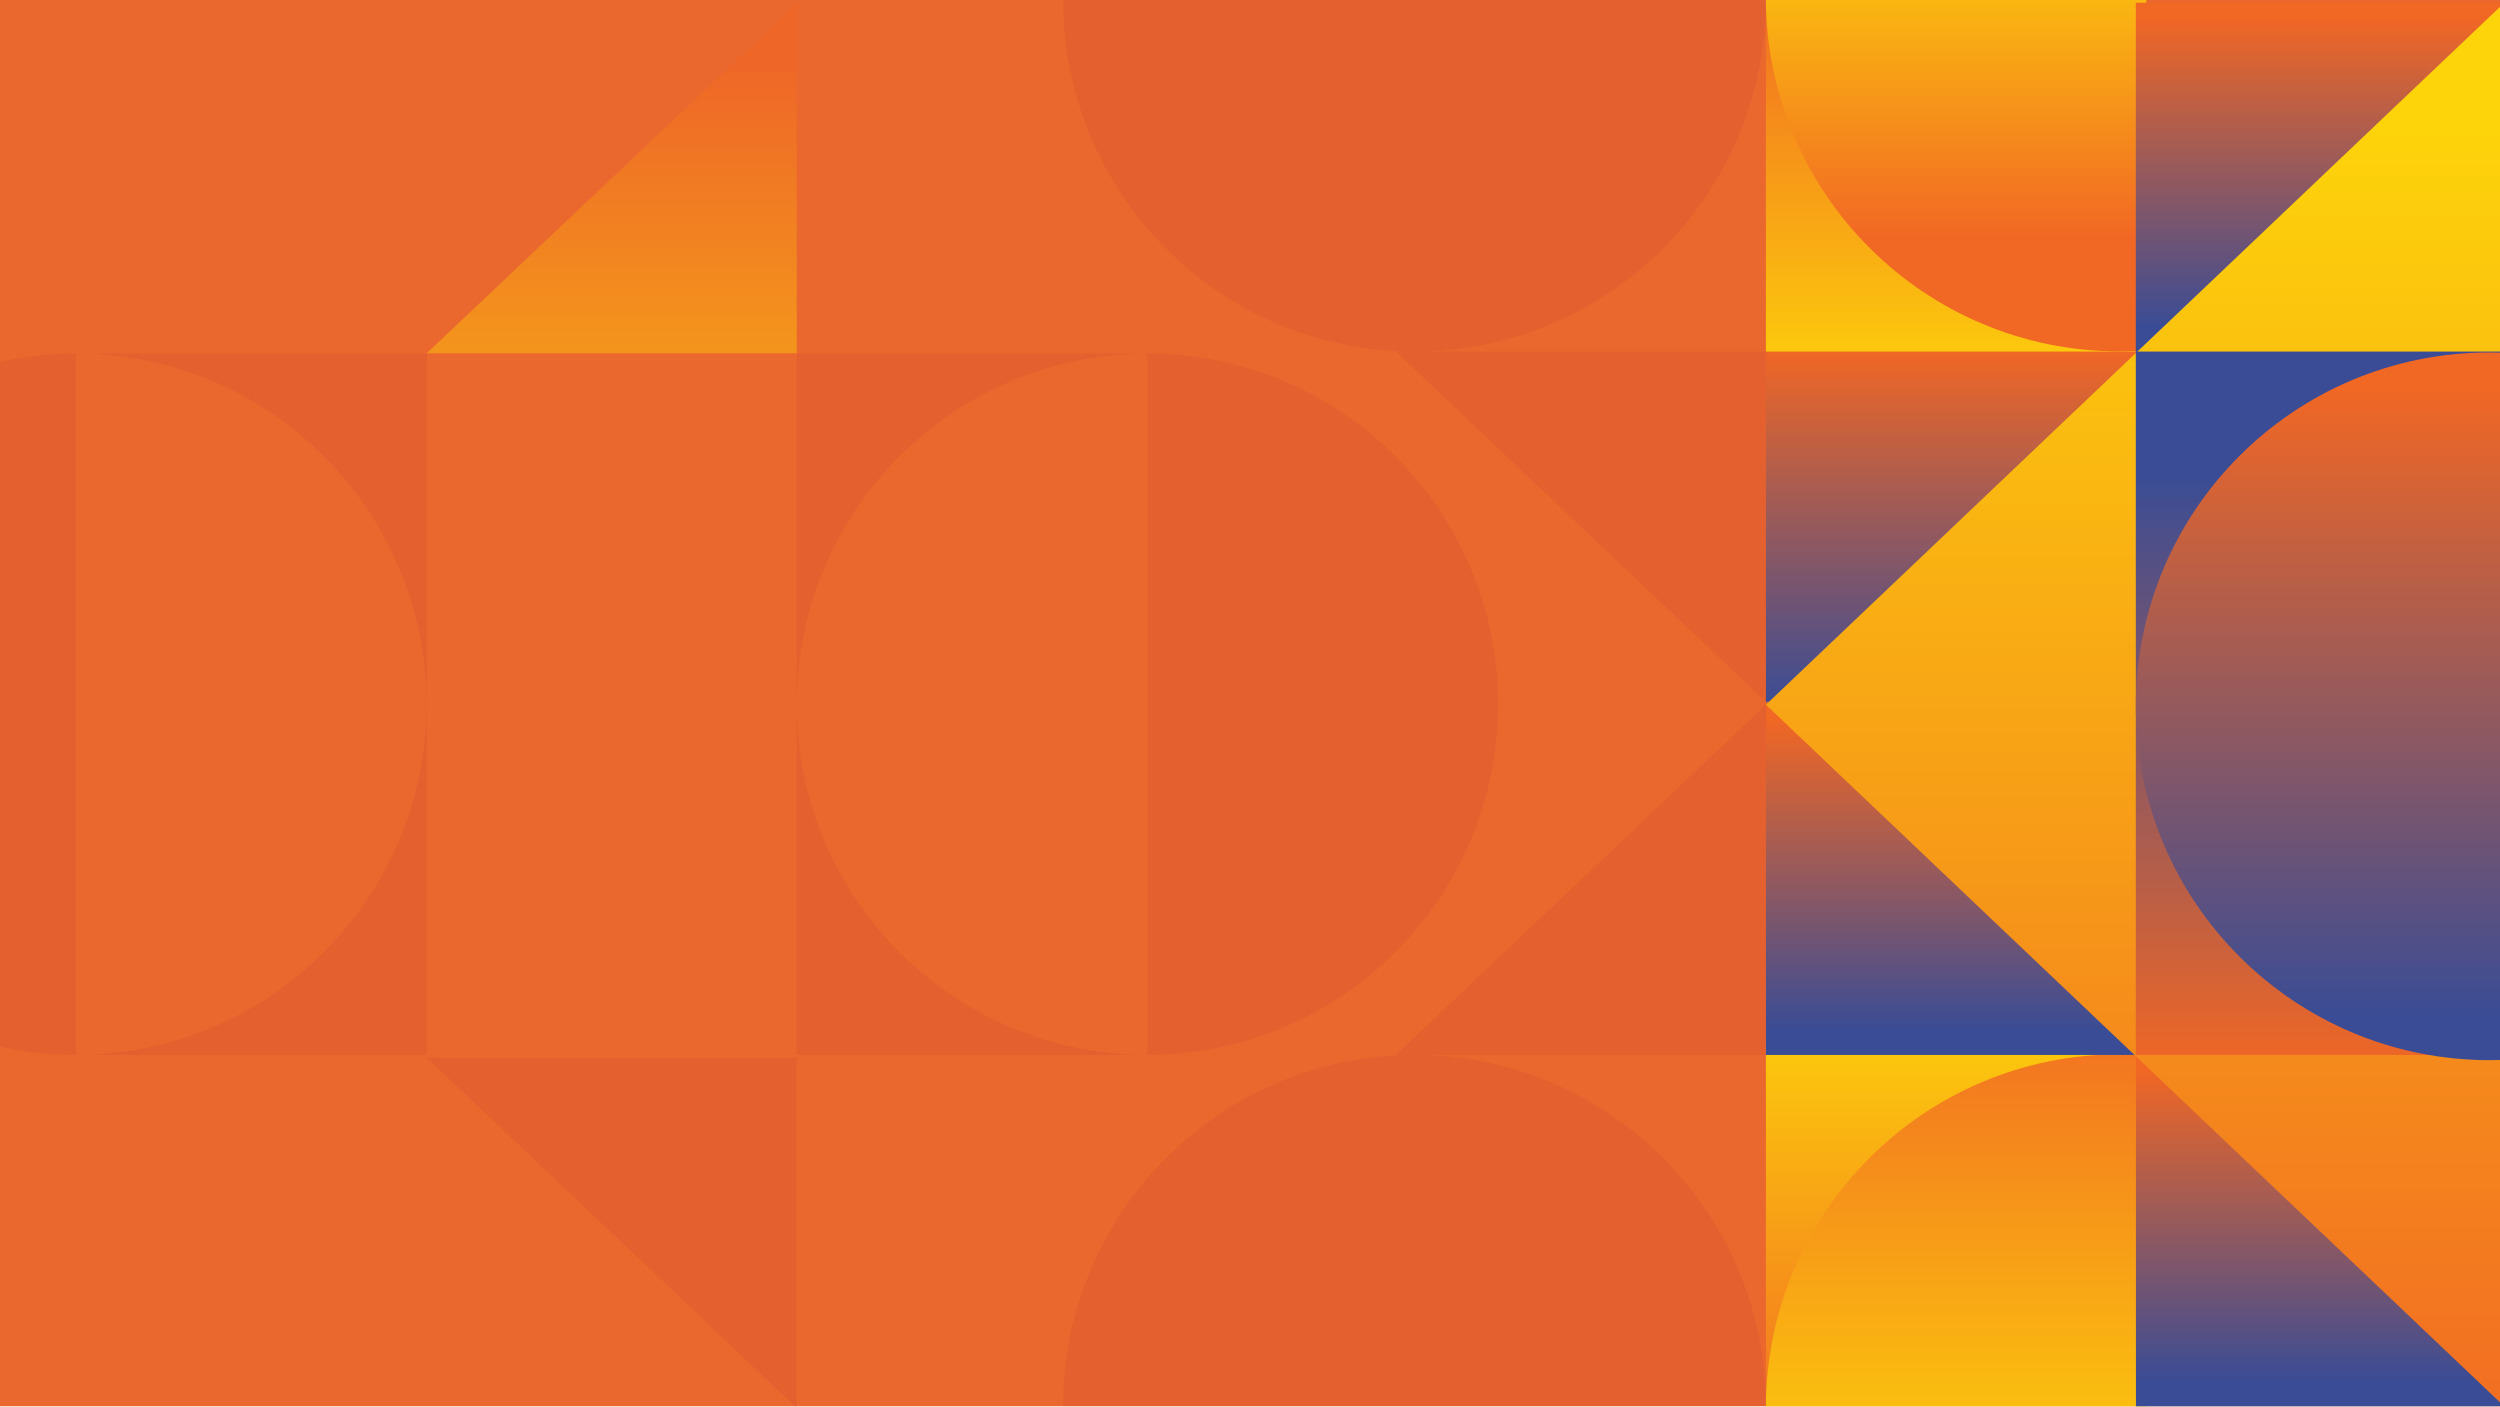
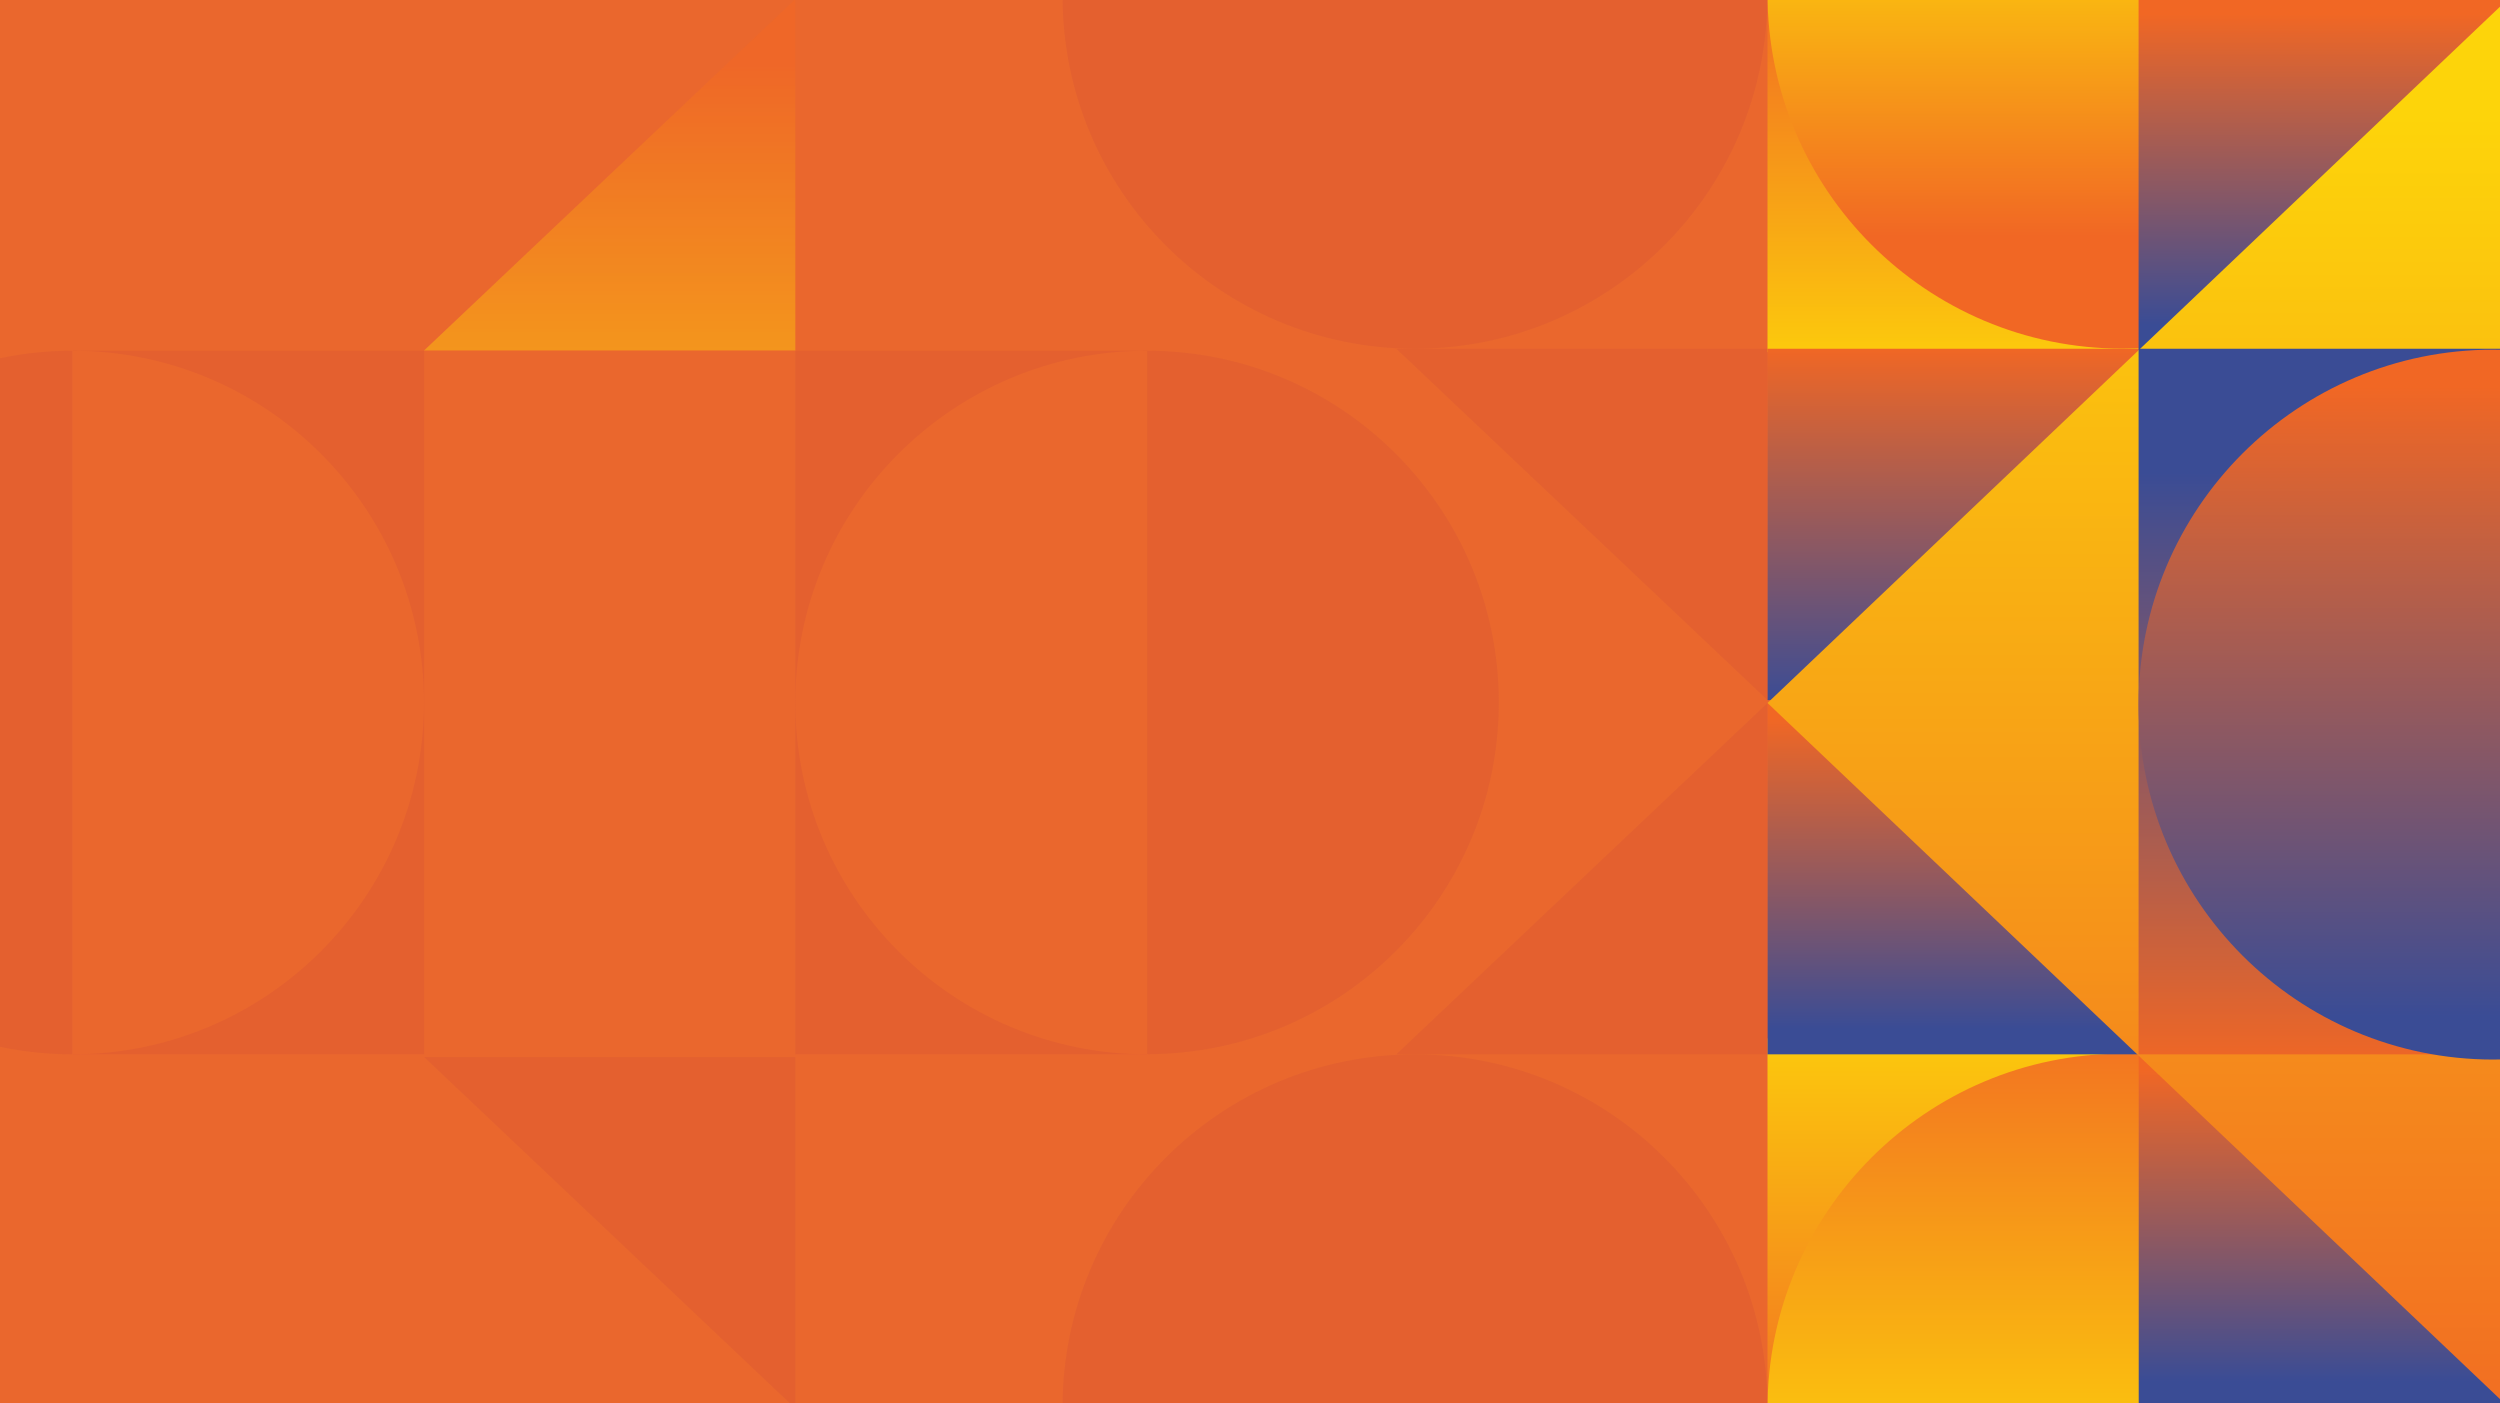
- <svg xmlns="http://www.w3.org/2000/svg" xmlns:xlink="http://www.w3.org/1999/xlink" version="1.1" id="Layer_1" x="0px" y="0px" viewBox="0 0 1920 1080" style="enable-background:new 0 0 1920 1080;" xml:space="preserve">
+ <svg xmlns="http://www.w3.org/2000/svg" xmlns:xlink="http://www.w3.org/1999/xlink" version="1.1" id="Layer_1" x="0px" y="0px" viewBox="0 0 1914 1074" style="enable-background:new 0 0 1914 1074;" xml:space="preserve">
  <style type="text/css">
	.st0{clip-path:url(#SVGID_2_);}
	.st1{fill:#EA672D;}
	.st2{fill:url(#SVGID_3_);}
	.st3{fill:url(#SVGID_4_);}
	.st4{fill:url(#SVGID_5_);}
	.st5{fill:url(#SVGID_6_);}
	.st6{fill:url(#SVGID_7_);}
	.st7{fill:url(#SVGID_8_);}
	.st8{fill:url(#SVGID_9_);}
	.st9{fill:url(#SVGID_10_);}
	.st10{fill:url(#SVGID_11_);}
	.st11{fill:url(#SVGID_12_);}
	.st12{opacity:0.5;fill:#DD5A31;enable-background:new    ;}
	.st13{fill:url(#SVGID_13_);}
	.st14{opacity:0.6;fill:url(#SVGID_14_);enable-background:new    ;}
</style>
  <g>
-     <defs>
-       <rect id="SVGID_1_" width="1920" height="1080" />
-     </defs>
-     <clipPath id="SVGID_2_">
-       <use xlink:href="#SVGID_1_" style="overflow:visible;" />
-     </clipPath>
-     <g class="st0">
-       <rect x="-4.5" y="-0.2" class="st1" width="1927" height="1081.6" />
-       <linearGradient id="SVGID_3_" gradientUnits="userSpaceOnUse" x1="1498.3" y1="313.374" x2="1498.3" y2="-61.383" gradientTransform="matrix(1 0 0 -1 0 1073.041)">
-         <stop offset="0" style="stop-color:#FDD40A" />
-         <stop offset="1" style="stop-color:#F16724" />
-       </linearGradient>
-       <rect x="1356.2" y="798" class="st2" width="284.2" height="281.2" />
-       <linearGradient id="SVGID_4_" gradientUnits="userSpaceOnUse" x1="1502.3" y1="1162" x2="1502.3" y2="751.953">
-         <stop offset="0" style="stop-color:#FDD40A" />
-         <stop offset="1" style="stop-color:#F16724" />
-       </linearGradient>
-       <path class="st3" d="M1648.4,1084V810.4c-6.8-0.4-13.6-0.7-20.5-0.7c-150,0-271.7,121.6-271.7,271.8c0,0.9,0,1.7,0,2.6    L1648.4,1084L1648.4,1084z" />
-       <linearGradient id="SVGID_5_" gradientUnits="userSpaceOnUse" x1="1498.3" y1="304.521" x2="1498.3" y2="-16.008">
-         <stop offset="0" style="stop-color:#FDD40A" />
-         <stop offset="1" style="stop-color:#F16724" />
-       </linearGradient>
-       <rect x="1356.2" y="1" class="st4" width="284.2" height="271.6" />
-       <linearGradient id="SVGID_6_" gradientUnits="userSpaceOnUse" x1="1502.3" y1="-68.085" x2="1502.3" y2="184.028">
-         <stop offset="0" style="stop-color:#FDD40A" />
-         <stop offset="1" style="stop-color:#F16724" />
-       </linearGradient>
-       <path class="st5" d="M1356.2-3.7c0,0.6,0,1.2,0,1.8c0,150.2,121.7,271.8,271.7,271.8c6.9,0,13.7-0.3,20.5-0.7V-3.7H1356.2z" />
-       <linearGradient id="SVGID_7_" gradientUnits="userSpaceOnUse" x1="1784.4" y1="251.744" x2="1784.4" y2="13.508">
-         <stop offset="0" style="stop-color:#3A4C95" />
-         <stop offset="1" style="stop-color:#F16724" />
-       </linearGradient>
-       <rect x="1640.3" y="2.1" class="st6" width="288.2" height="269" />
-       <linearGradient id="SVGID_8_" gradientUnits="userSpaceOnUse" x1="1784.45" y1="1060.587" x2="1784.45" y2="821.642">
-         <stop offset="0" style="stop-color:#3A4C95" />
-         <stop offset="1" style="stop-color:#F16724" />
-       </linearGradient>
-       <rect x="1640.4" y="810.2" class="st7" width="288.1" height="269.8" />
-       <linearGradient id="SVGID_9_" gradientUnits="userSpaceOnUse" x1="1498.3" y1="541.819" x2="1498.3" y2="268.545">
-         <stop offset="0" style="stop-color:#3A4C95" />
-         <stop offset="1" style="stop-color:#F16724" />
-       </linearGradient>
-       <rect x="1356.2" y="270" class="st8" width="284.2" height="269" />
-       <linearGradient id="SVGID_10_" gradientUnits="userSpaceOnUse" x1="1498.3" y1="790.844" x2="1498.3" y2="552.608">
-         <stop offset="0" style="stop-color:#3A4C95" />
-         <stop offset="1" style="stop-color:#F16724" />
-       </linearGradient>
-       <rect x="1356.2" y="541.2" class="st9" width="284.2" height="269" />
-       <linearGradient id="SVGID_11_" gradientUnits="userSpaceOnUse" x1="1640.35" y1="91.774" x2="1640.35" y2="1151.033">
-         <stop offset="0" style="stop-color:#FDD40A" />
-         <stop offset="1" style="stop-color:#F16724" />
-       </linearGradient>
-       <polygon class="st10" points="1924.5,1 1356.2,541.2 1924.5,1081.3   " />
-       <linearGradient id="SVGID_12_" gradientUnits="userSpaceOnUse" x1="1782.4" y1="364.802" x2="1782.4" y2="821.646">
-         <stop offset="0" style="stop-color:#3A4C95" />
-         <stop offset="1" style="stop-color:#F16724" />
-       </linearGradient>
-       <rect x="1640.3" y="270" class="st11" width="284.2" height="540.2" />
-       <path class="st12" d="M881.2,271.5c148.7,0,269.3,120.6,269.3,269.3s-120.6,269.3-269.3,269.3" />
-       <linearGradient id="SVGID_13_" gradientUnits="userSpaceOnUse" x1="1786.4" y1="1598.659" x2="1786.4" y2="2081.38" gradientTransform="matrix(1 0 0 -1 0 2380)">
-         <stop offset="0" style="stop-color:#3A4C95" />
-         <stop offset="1" style="stop-color:#F16724" />
-       </linearGradient>
-       <path class="st13" d="M1912,814.2c6.9,0,13.7-0.3,20.5-0.7V271.4c-6.8-0.5-13.6-0.7-20.5-0.7c-150.1-0.1-271.7,121.5-271.7,271.7    S1762,814.2,1912,814.2z" />
-       <polygon class="st12" points="1072,270 1356.2,270 1356.2,539   " />
-       <polygon class="st12" points="1356.2,541.2 1356.2,810.2 1072,810.2   " />
-       <path class="st12" d="M1356.2,1080c0-149-120.8-269.8-269.8-269.8S816.5,931,816.5,1080H1356.2z" />
-       <path class="st12" d="M816.5,0.2L816.5,0.2c0,149,120.8,269.8,269.8,269.8s269.8-120.8,269.8-269.8l0,0L816.5,0.2L816.5,0.2z" />
-       <rect x="611.9" y="271.5" class="st12" width="269.3" height="538.7" />
-       <path class="st1" d="M881.2,810.2c-148.7,0-269.3-120.6-269.3-269.3s120.6-269.4,269.3-269.4" />
-       <rect x="58.4" y="271.5" class="st12" width="269.3" height="538.7" />
-       <path class="st1" d="M58.3,271.5c148.7,0,269.3,120.6,269.3,269.3S207.1,810.2,58.3,810.2" />
-       <polygon class="st12" points="327.7,812.3 611.9,812.3 611.9,1081.3   " />
-       <linearGradient id="SVGID_14_" gradientUnits="userSpaceOnUse" x1="469.8" y1="718" x2="469.8" y2="1030.001" gradientTransform="matrix(1 0 0 -1 0 1080)">
-         <stop offset="0" style="stop-color:#FDD40A" />
-         <stop offset="1" style="stop-color:#F16724" />
-       </linearGradient>
-       <polygon class="st14" points="611.9,2.3 611.9,271.3 327.7,271.3   " />
-       <path class="st12" d="M-4.5,278.9v523.9c20.1,4.8,41.2,7.4,62.8,7.4V271.5C36.7,271.5,15.6,274.1-4.5,278.9z" />
+     <g>
+       <defs>
+         <rect id="SVGID_1_" x="-3" y="-3" width="1920" height="1080" />
+       </defs>
+       <clipPath id="SVGID_2_">
+         <use xlink:href="#SVGID_1_" style="overflow:visible;" />
+       </clipPath>
+       <g class="st0">
+         <rect x="-7.5" y="-3.2" class="st1" width="1927" height="1081.6" />
+         <linearGradient id="SVGID_3_" gradientUnits="userSpaceOnUse" x1="1495.3" y1="-266.374" x2="1495.3" y2="108.383" gradientTransform="matrix(1 0 0 1 0 1023.04)">
+           <stop offset="0" style="stop-color:#FDD40A" />
+           <stop offset="1" style="stop-color:#F16724" />
+         </linearGradient>
+         <rect x="1353.2" y="795" class="st2" width="284.2" height="281.2" />
+         <linearGradient id="SVGID_4_" gradientUnits="userSpaceOnUse" x1="1499.3" y1="-85" x2="1499.3" y2="325.047" gradientTransform="matrix(1 0 0 -1 0 1074)">
+           <stop offset="0" style="stop-color:#FDD40A" />
+           <stop offset="1" style="stop-color:#F16724" />
+         </linearGradient>
+         <path class="st3" d="M1645.4,1081V807.4c-6.8-0.4-13.6-0.7-20.5-0.7c-150,0-271.7,121.6-271.7,271.8c0,0.9,0,1.7,0,2.6     L1645.4,1081L1645.4,1081z" />
+         <linearGradient id="SVGID_5_" gradientUnits="userSpaceOnUse" x1="1495.3" y1="772.479" x2="1495.3" y2="1093.008" gradientTransform="matrix(1 0 0 -1 0 1074)">
+           <stop offset="0" style="stop-color:#FDD40A" />
+           <stop offset="1" style="stop-color:#F16724" />
+         </linearGradient>
+         <rect x="1353.2" y="-2" class="st4" width="284.2" height="271.6" />
+         <linearGradient id="SVGID_6_" gradientUnits="userSpaceOnUse" x1="1499.3" y1="1145.085" x2="1499.3" y2="892.972" gradientTransform="matrix(1 0 0 -1 0 1074)">
+           <stop offset="0" style="stop-color:#FDD40A" />
+           <stop offset="1" style="stop-color:#F16724" />
+         </linearGradient>
+         <path class="st5" d="M1353.2-6.7c0,0.6,0,1.2,0,1.8c0,150.2,121.7,271.8,271.7,271.8c6.9,0,13.7-0.3,20.5-0.7V-6.7H1353.2z" />
+         <linearGradient id="SVGID_7_" gradientUnits="userSpaceOnUse" x1="1781.4" y1="825.256" x2="1781.4" y2="1063.492" gradientTransform="matrix(1 0 0 -1 0 1074)">
+           <stop offset="0" style="stop-color:#3A4C95" />
+           <stop offset="1" style="stop-color:#F16724" />
+         </linearGradient>
+         <rect x="1637.3" y="-0.9" class="st6" width="288.2" height="269" />
+         <linearGradient id="SVGID_8_" gradientUnits="userSpaceOnUse" x1="1781.45" y1="16.413" x2="1781.45" y2="255.358" gradientTransform="matrix(1 0 0 -1 0 1074)">
+           <stop offset="0" style="stop-color:#3A4C95" />
+           <stop offset="1" style="stop-color:#F16724" />
+         </linearGradient>
+         <rect x="1637.4" y="807.2" class="st7" width="288.1" height="269.8" />
+         <linearGradient id="SVGID_9_" gradientUnits="userSpaceOnUse" x1="1495.3" y1="535.181" x2="1495.3" y2="808.455" gradientTransform="matrix(1 0 0 -1 0 1074)">
+           <stop offset="0" style="stop-color:#3A4C95" />
+           <stop offset="1" style="stop-color:#F16724" />
+         </linearGradient>
+         <rect x="1353.2" y="267" class="st8" width="284.2" height="269" />
+         <linearGradient id="SVGID_10_" gradientUnits="userSpaceOnUse" x1="1495.3" y1="286.156" x2="1495.3" y2="524.392" gradientTransform="matrix(1 0 0 -1 0 1074)">
+           <stop offset="0" style="stop-color:#3A4C95" />
+           <stop offset="1" style="stop-color:#F16724" />
+         </linearGradient>
+         <rect x="1353.2" y="538.2" class="st9" width="284.2" height="269" />
+         <linearGradient id="SVGID_11_" gradientUnits="userSpaceOnUse" x1="1637.35" y1="985.226" x2="1637.35" y2="-74.033" gradientTransform="matrix(1 0 0 -1 0 1074)">
+           <stop offset="0" style="stop-color:#FDD40A" />
+           <stop offset="1" style="stop-color:#F16724" />
+         </linearGradient>
+         <polygon class="st10" points="1921.5,-2 1353.2,538.2 1921.5,1078.3    " />
+         <linearGradient id="SVGID_12_" gradientUnits="userSpaceOnUse" x1="1779.4" y1="712.198" x2="1779.4" y2="255.354" gradientTransform="matrix(1 0 0 -1 0 1074)">
+           <stop offset="0" style="stop-color:#3A4C95" />
+           <stop offset="1" style="stop-color:#F16724" />
+         </linearGradient>
+         <rect x="1637.3" y="267" class="st11" width="284.2" height="540.2" />
+         <path class="st12" d="M878.2,268.5c148.7,0,269.3,120.6,269.3,269.3s-120.6,269.3-269.3,269.3" />
+         <linearGradient id="SVGID_13_" gradientUnits="userSpaceOnUse" x1="1783.4" y1="-1551.659" x2="1783.4" y2="-2034.38" gradientTransform="matrix(1 0 0 1 0 2330)">
+           <stop offset="0" style="stop-color:#3A4C95" />
+           <stop offset="1" style="stop-color:#F16724" />
+         </linearGradient>
+         <path class="st13" d="M1909,811.2c6.9,0,13.7-0.3,20.5-0.7V268.4c-6.8-0.5-13.6-0.7-20.5-0.7c-150.1-0.1-271.7,121.5-271.7,271.7     S1759,811.2,1909,811.2z" />
+         <polygon class="st12" points="1069,267 1353.2,267 1353.2,536    " />
+         <polygon class="st12" points="1353.2,538.2 1353.2,807.2 1069,807.2    " />
+         <path class="st12" d="M1353.2,1077c0-149-120.8-269.8-269.8-269.8S813.5,928,813.5,1077H1353.2z" />
+         <path class="st12" d="M813.5-2.8L813.5-2.8c0,149,120.8,269.8,269.8,269.8s269.8-120.8,269.8-269.8l0,0L813.5-2.8L813.5-2.8z" />
+         <rect x="608.9" y="268.5" class="st12" width="269.3" height="538.7" />
+         <path class="st1" d="M878.2,807.2c-148.7,0-269.3-120.6-269.3-269.3s120.6-269.4,269.3-269.4" />
+         <rect x="55.4" y="268.5" class="st12" width="269.3" height="538.7" />
+         <path class="st1" d="M55.3,268.5c148.7,0,269.3,120.6,269.3,269.3S204.1,807.2,55.3,807.2" />
+         <polygon class="st12" points="324.7,809.3 608.9,809.3 608.9,1078.3    " />
+         <linearGradient id="SVGID_14_" gradientUnits="userSpaceOnUse" x1="466.8" y1="-671" x2="466.8" y2="-983.001" gradientTransform="matrix(1 0 0 1 0 1030)">
+           <stop offset="0" style="stop-color:#FDD40A" />
+           <stop offset="1" style="stop-color:#F16724" />
+         </linearGradient>
+         <polygon class="st14" points="608.9,-0.7 608.9,268.3 324.7,268.3    " />
+         <path class="st12" d="M-7.5,275.9v523.9c20.1,4.8,41.2,7.4,62.8,7.4V268.5C33.7,268.5,12.6,271.1-7.5,275.9z" />
+       </g>
    </g>
  </g>
</svg>
